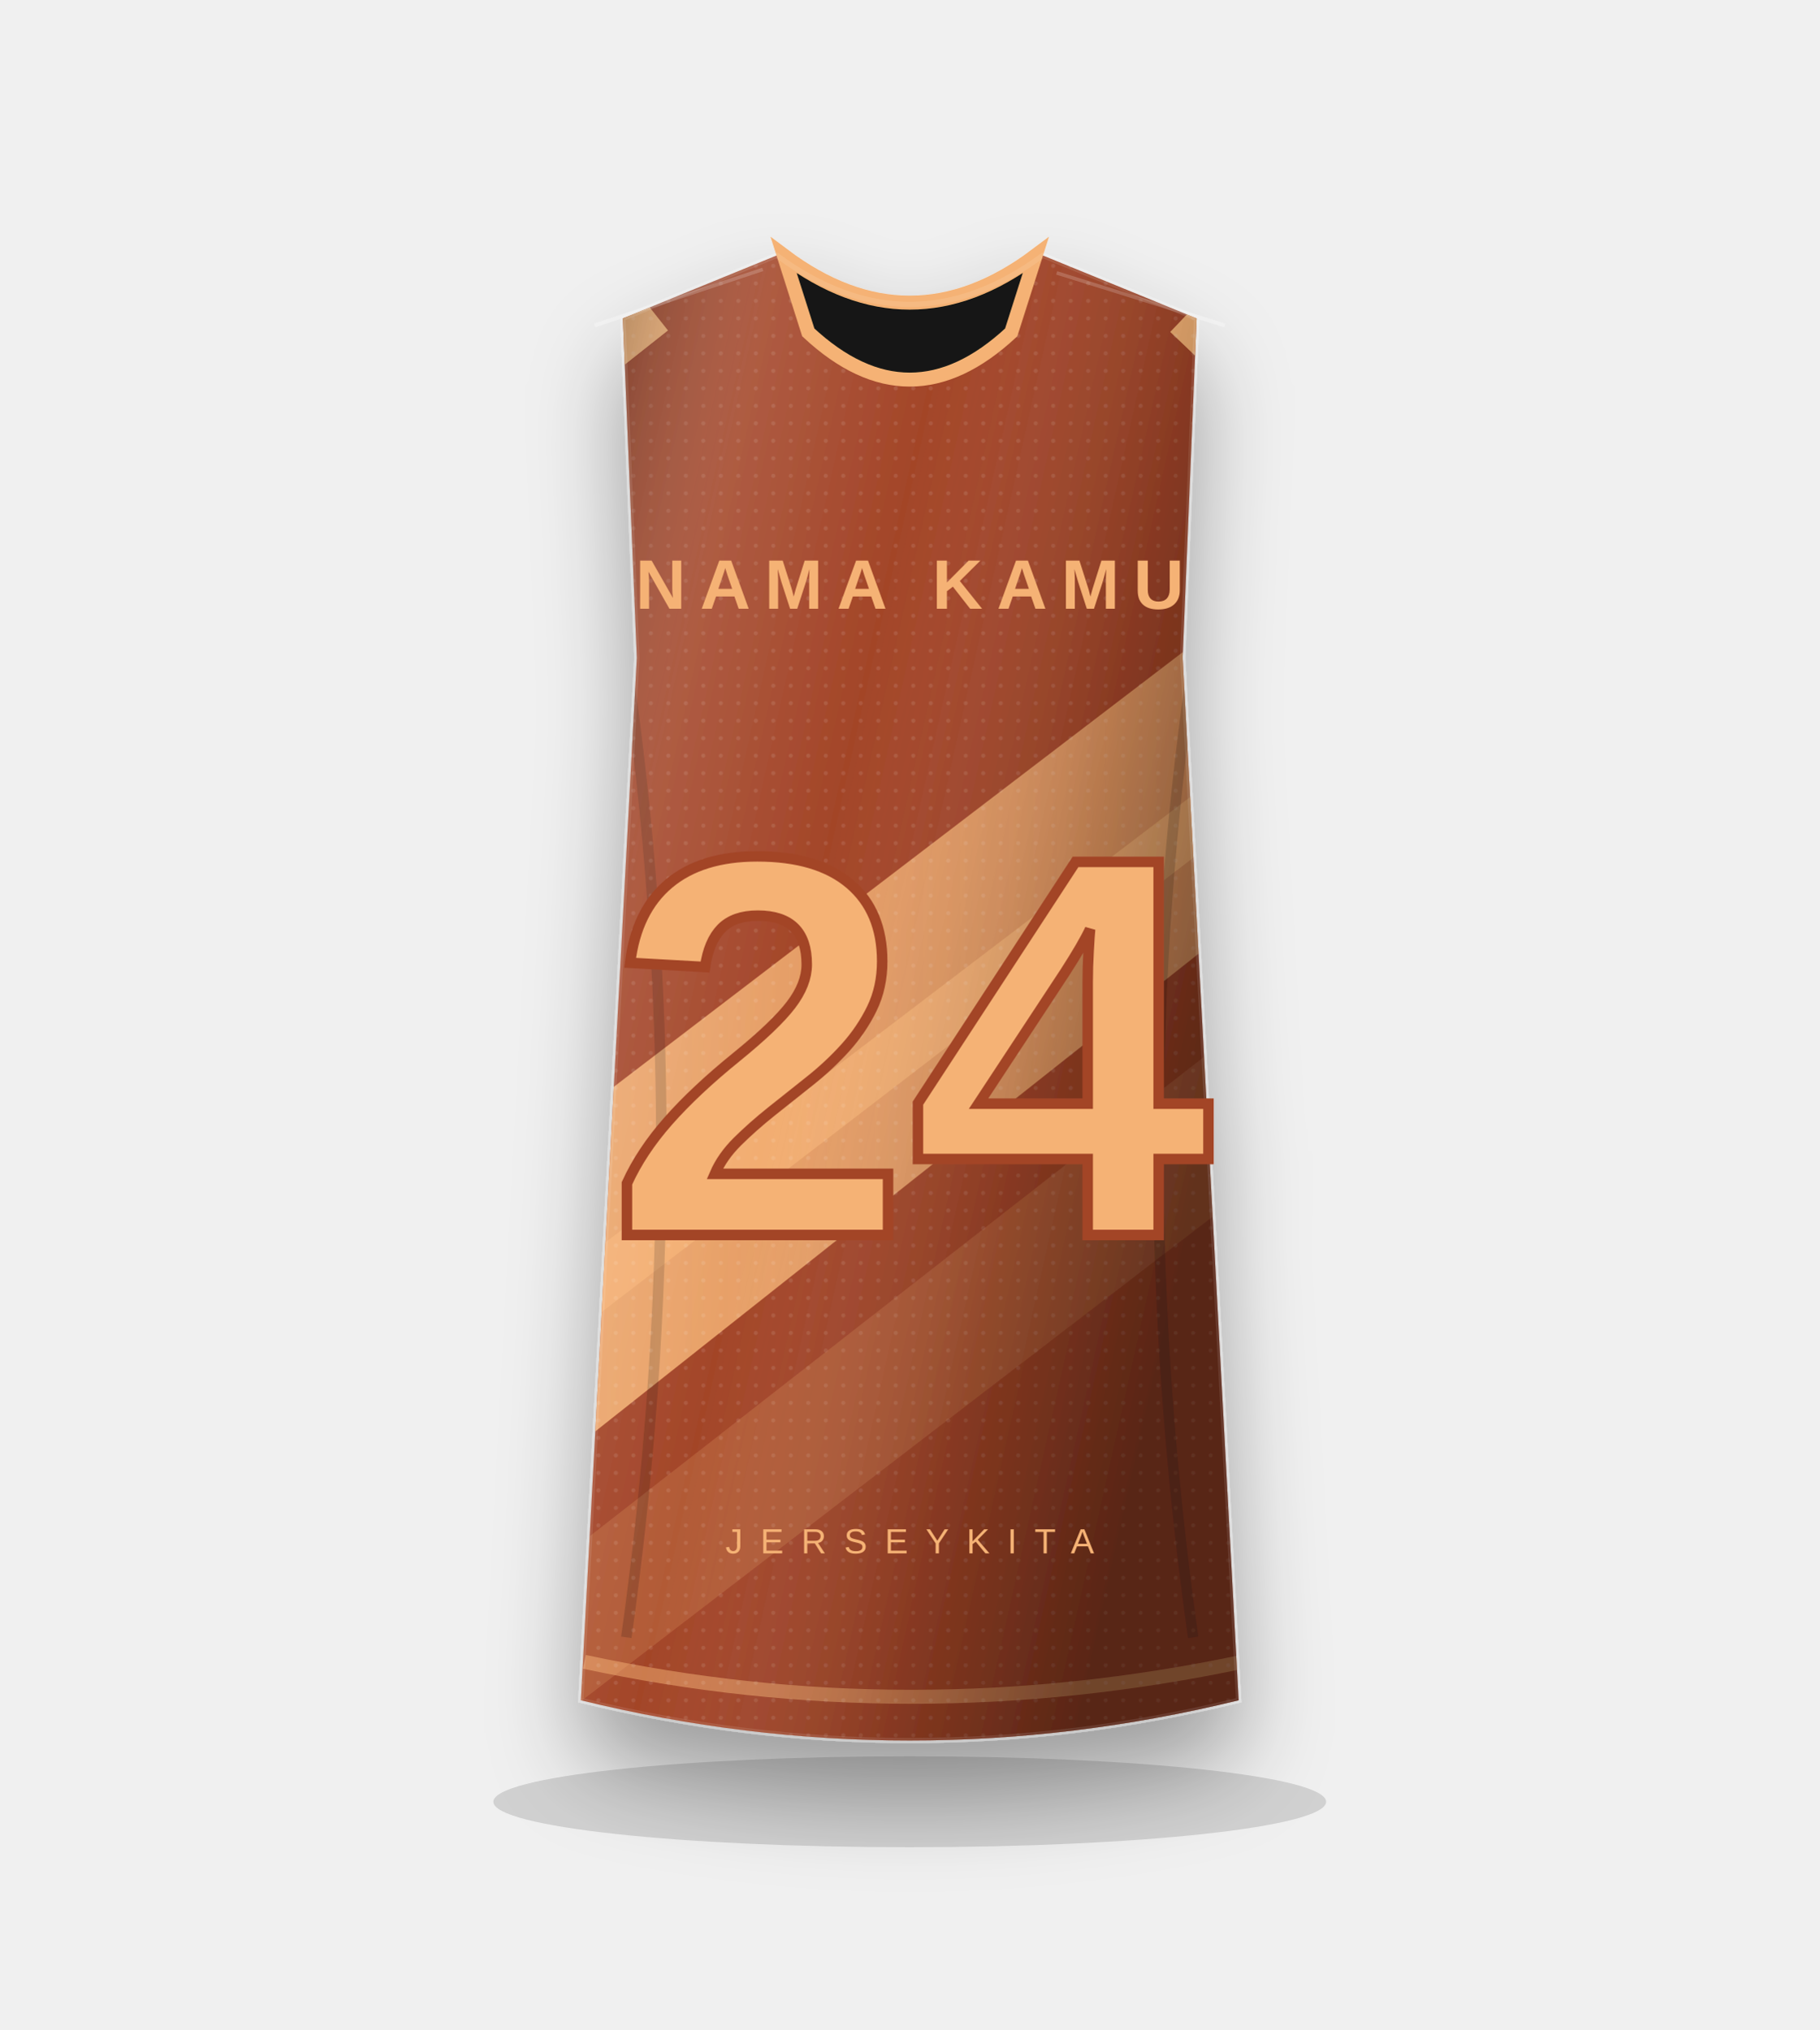
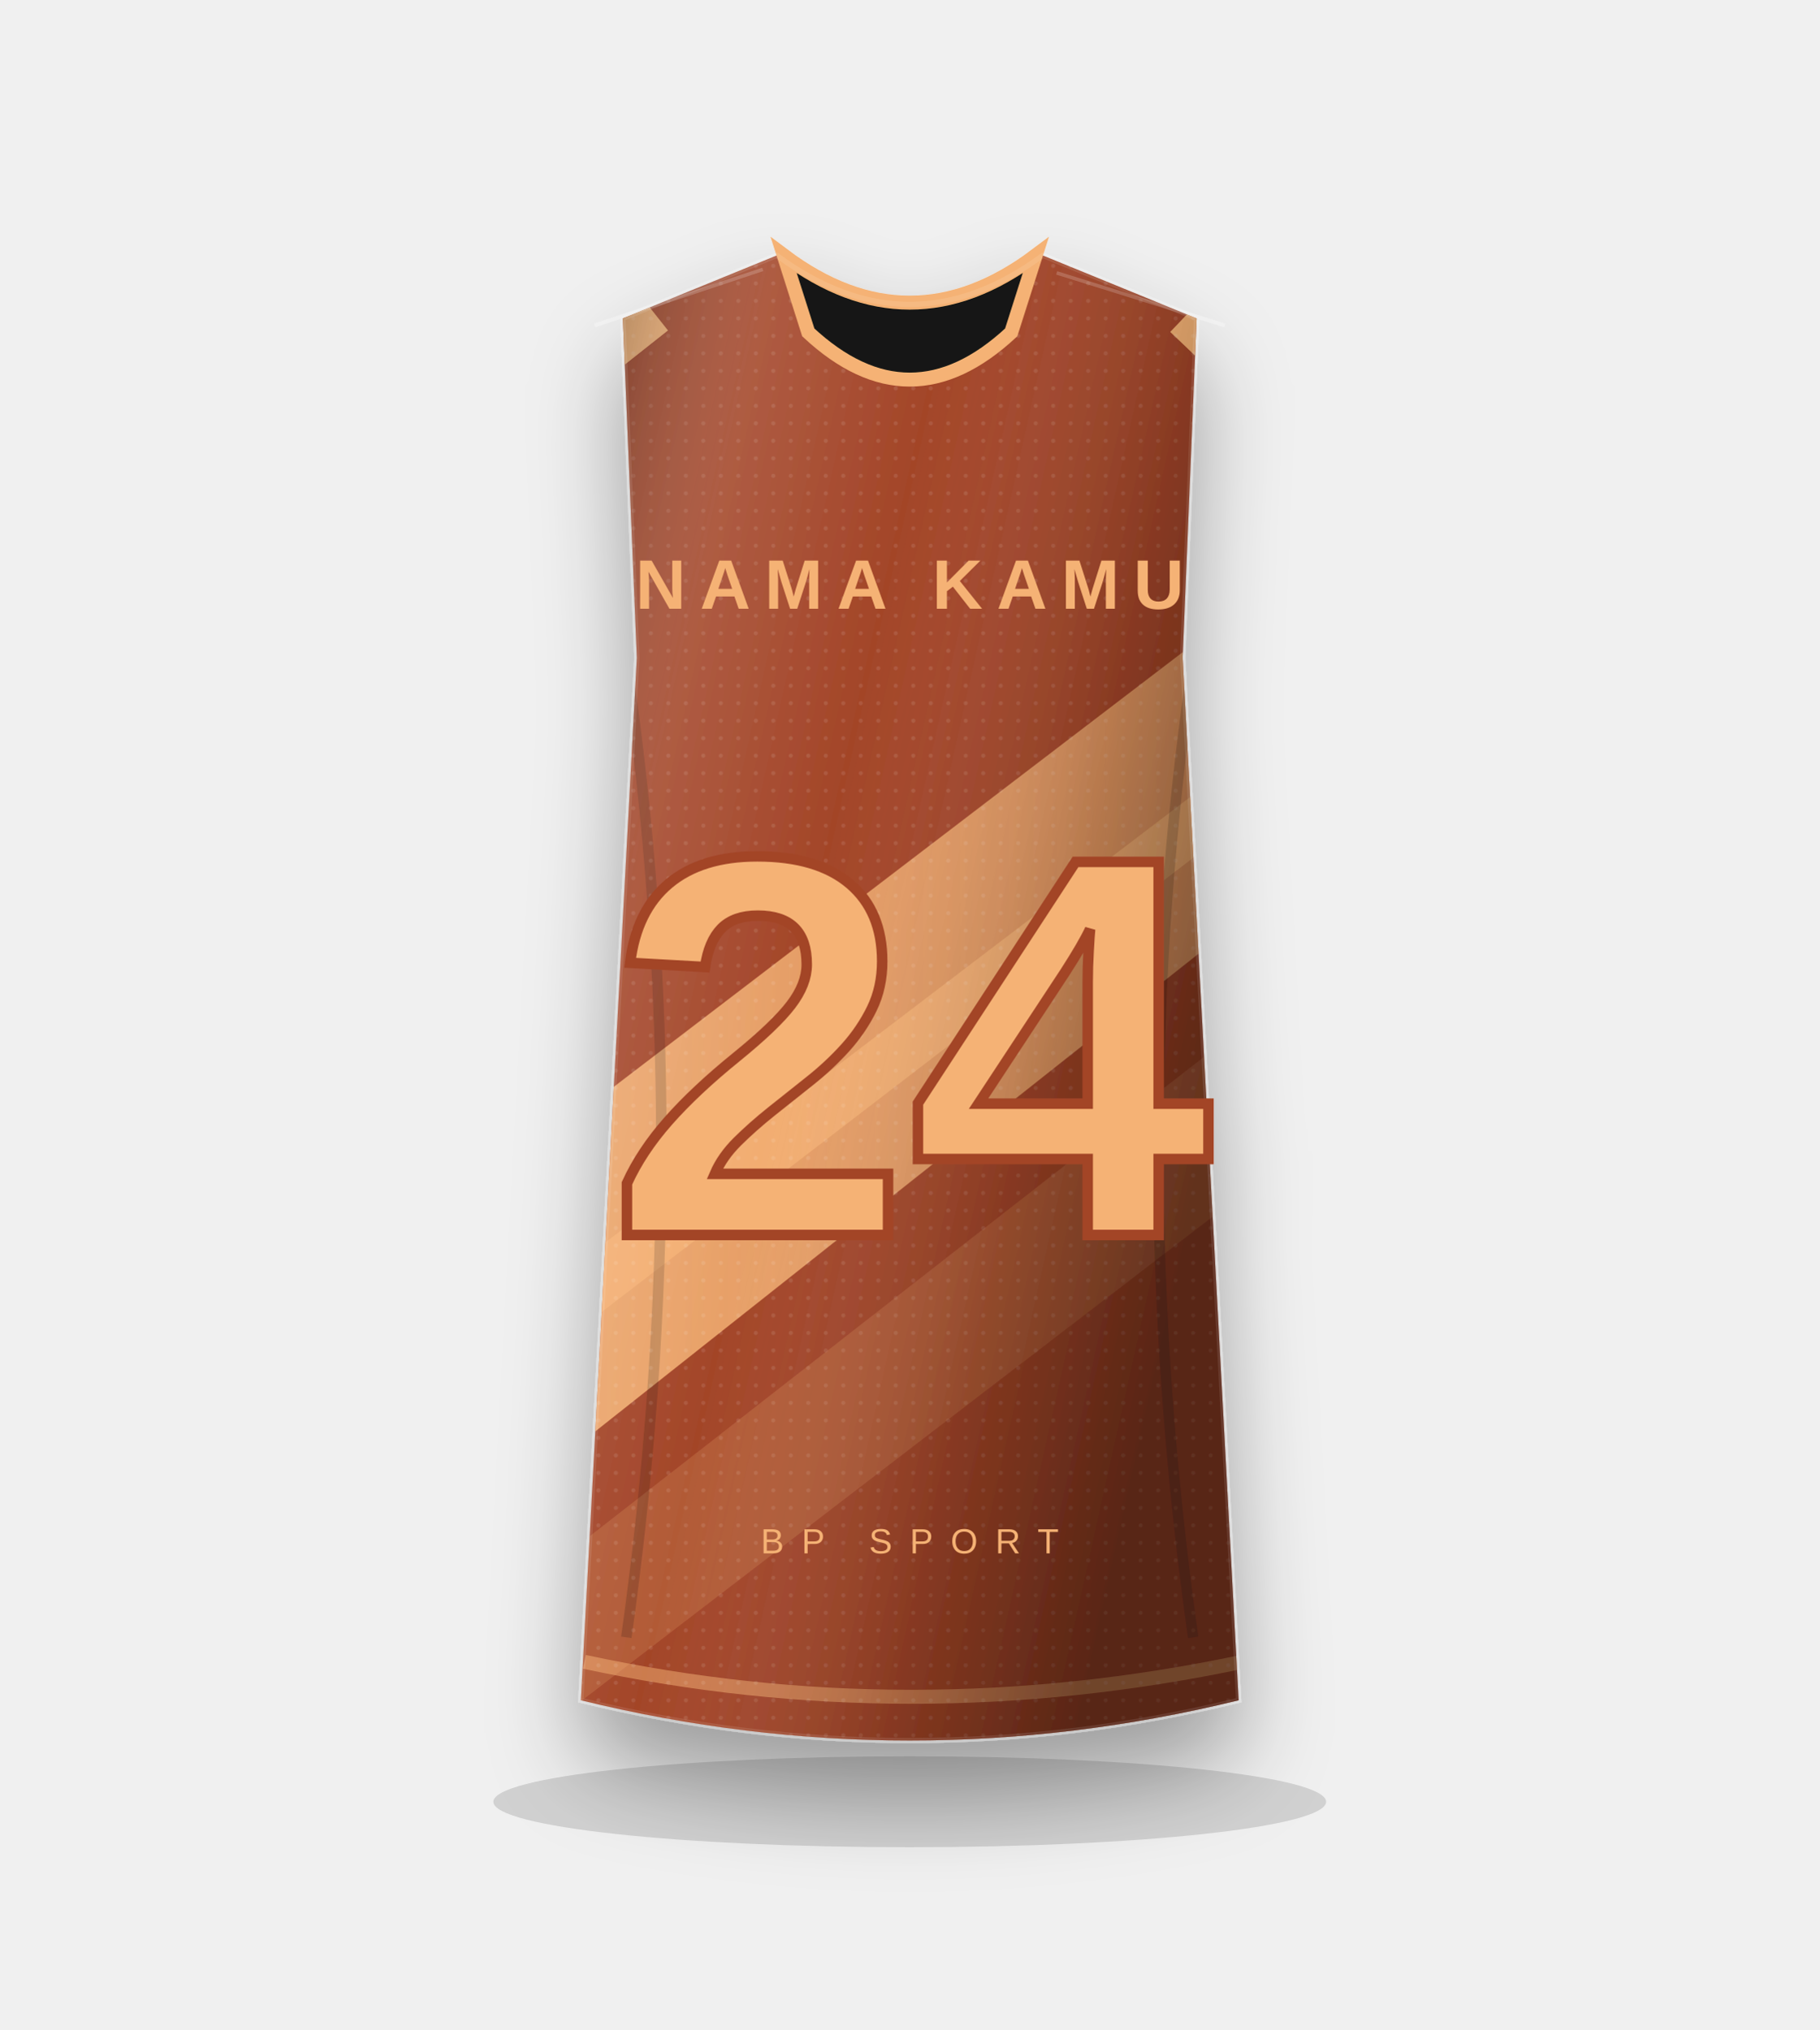
<svg xmlns="http://www.w3.org/2000/svg" width="520" height="580" viewBox="0 0 520 580">
  <defs>
    <linearGradient id="fabric" x1="0" y1="0" x2="1" y2=".5">
      <stop stop-color="#000" stop-opacity=".4" />
      <stop offset=".24" stop-color="#fff" stop-opacity=".12" />
      <stop offset=".46" stop-color="#fff" stop-opacity="0" />
      <stop offset=".77" stop-color="#000" stop-opacity=".17" />
      <stop offset="1" stop-color="#000" stop-opacity=".45" />
    </linearGradient>
    <linearGradient id="stripe">
      <stop stop-color="#f5b274" />
      <stop offset="1" stop-color="#f5b274" stop-opacity=".55" />
    </linearGradient>
    <pattern id="mesh" width="5" height="5" patternUnits="userSpaceOnUse">
      <circle cx="1" cy="1" r=".6" fill="#fff" opacity=".1" />
    </pattern>
    <clipPath id="shirt">
      <path d="M178 91 L222 73 Q260 101 298 73 L342 91 L338 188 L354 486 Q260 509 166 486 L182 188 Z" />
    </clipPath>
    <filter id="shadow">
      <feDropShadow dx="0" dy="15" stdDeviation="13" flood-opacity=".35" />
    </filter>
  </defs>
  <ellipse cx="260" cy="515" rx="119" ry="13" fill="#000" opacity=".13" />
  <g filter="url(#shadow)">
    <path d="M178 91 L222 73 Q260 101 298 73 L342 91 L338 188 L354 486 Q260 509 166 486 L182 188 Z" fill="#a34528" />
    <g clip-path="url(#shirt)">
      <path d="M65 395 L421 123 L462 178 L116 452 Z" fill="url(#stripe)" />
      <path d="M55 445 L441 151 L448 163 L60 461 Z" fill="#f5b274" opacity=".75" />
      <path d="M111 484 L439 228 L461 260 L139 507 Z" fill="#f5b274" opacity=".19" />
      <path d="M70 178 L185 87 M341 88 L449 191" stroke="#f5b274" stroke-width="19" />
      <path d="M85 178 L145 220 M374 220 L436 172" stroke="#f5b274" stroke-width="14" />
      <path d="M167 475 Q260 495 355 475" fill="none" stroke="#f5b274" stroke-width="4" opacity=".5" />
      <path d="M179 189 Q199 326 179 468 M341 189 Q321 326 341 468" fill="none" stroke="#000" stroke-width="3" opacity=".15" />
      <path d="M178 91 L222 73 Q260 101 298 73 L342 91 L338 188 L354 486 Q260 509 166 486 L182 188 Z" fill="url(#mesh)" />
      <path d="M178 91 L222 73 Q260 101 298 73 L342 91 L338 188 L354 486 Q260 509 166 486 L182 188 Z" fill="url(#fabric)" />
    </g>
    <path d="M224 73 Q260 100 296 73 L289 95 Q260 122 231 95 Z" fill="#121914" stroke="#f5b274" stroke-width="4" />
    <path d="M170 93 L218 77 M302 78 L350 93" stroke="#fff" stroke-opacity=".18" fill="none" />
    <path d="M178 91 L222 73 Q260 101 298 73 L342 91 L338 188 L354 486 Q260 509 166 486 L182 188 Z" fill="none" stroke="#fff" stroke-opacity=".1" stroke-width="1.5" />
    <text x="260" y="174" text-anchor="middle" font-family="Arial,sans-serif" font-size="20" font-weight="800" letter-spacing="4" fill="#f5b274">NAMA KAMU</text>
    <text x="260" y="353" text-anchor="middle" font-family="Arial,sans-serif" font-size="155" font-weight="900" fill="#f5b274" stroke="#a34528" stroke-width="3">24</text>
-     <text x="260" y="444" text-anchor="middle" font-family="Arial,sans-serif" font-size="10" letter-spacing="5" fill="#f5b274">JERSEYKITA</text>
+     <text x="260" y="444" text-anchor="middle" font-family="Arial,sans-serif" font-size="10" letter-spacing="5" fill="#f5b274">BP SPORT</text>
  </g>
</svg>
